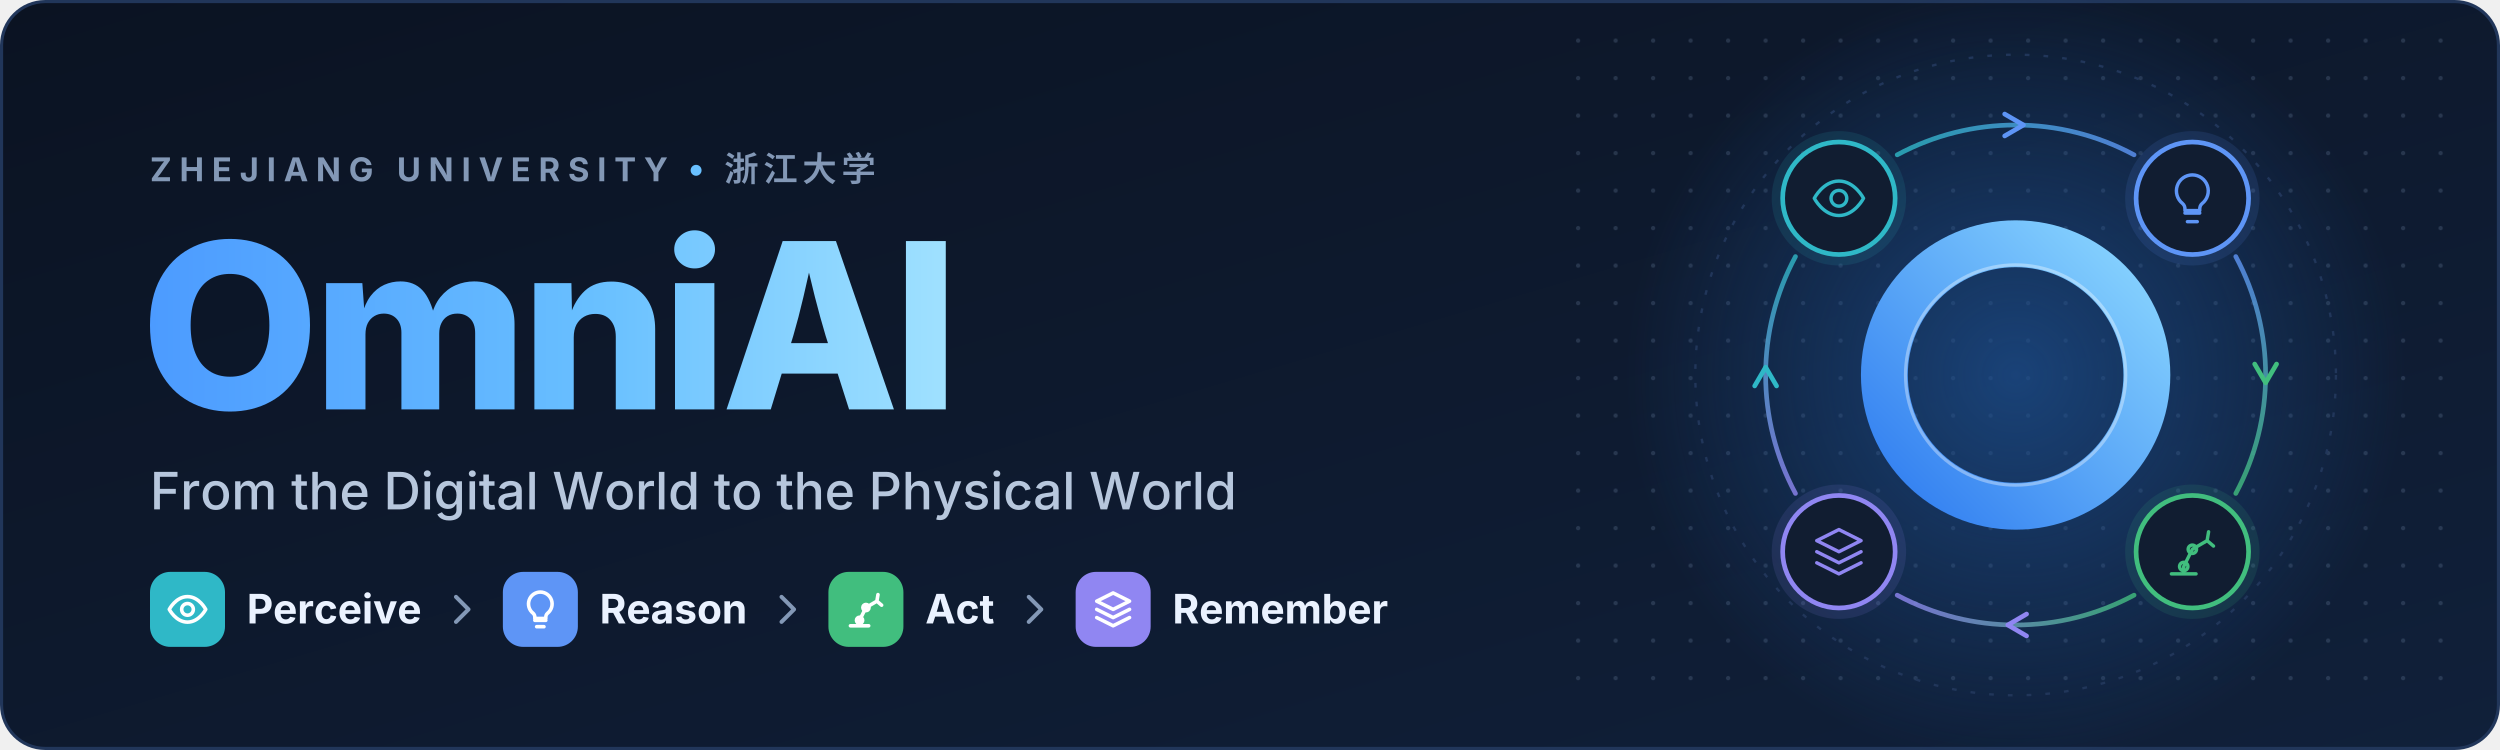
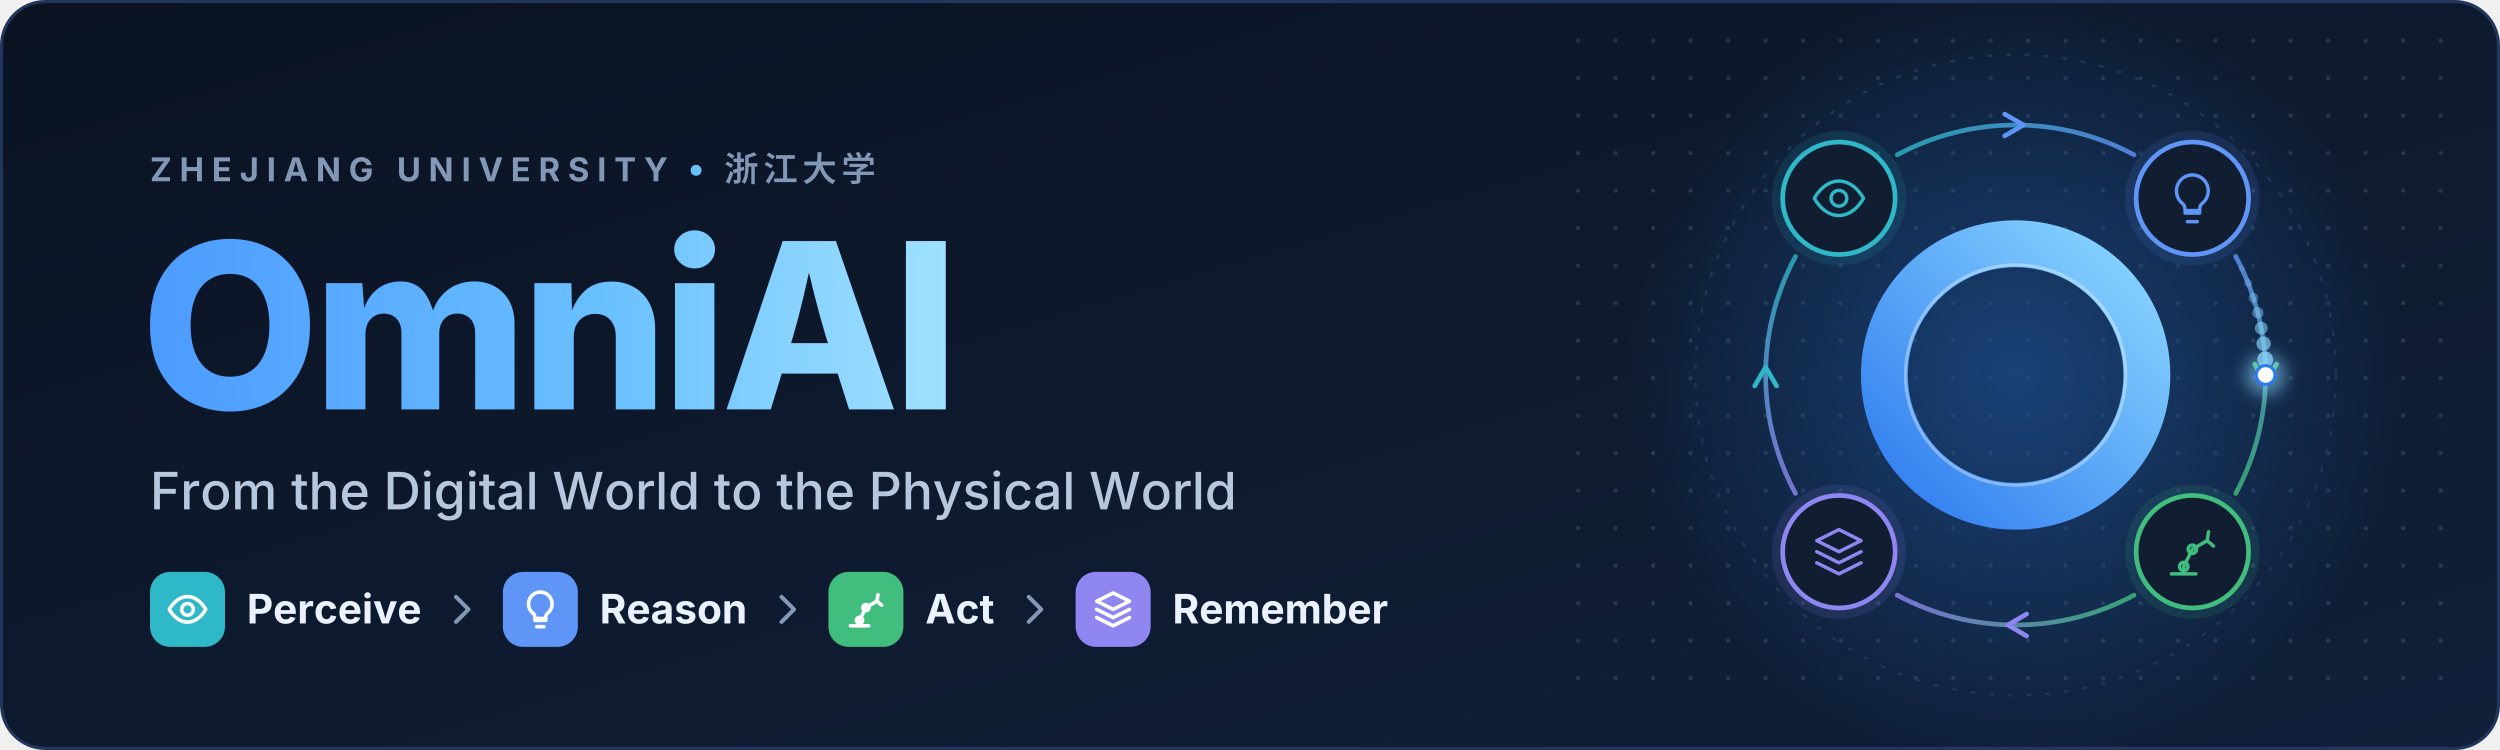
<svg xmlns="http://www.w3.org/2000/svg" width="1600" height="480" viewBox="0 0 1600 480" role="img" aria-label="ZJU-OmniAI: from the digital world to the physical world. Perceive, reason, act, remember.">
+   <style>.pulse{transform-box:fill-box;transform-origin:center;opacity:0;animation:pulse 8s ease-out infinite}@keyframes pulse{0%{opacity:.95;transform:scale(1)}22%{opacity:0;transform:scale(1.85)}100%{opacity:0;transform:scale(1.85)}}.orbit{transform-box:view-box;animation:orbit 8s linear infinite}@keyframes orbit{from{transform:rotate(-135deg)}to{transform:rotate(225deg)}}.spin{transform-box:fill-box;transform-origin:center;animation:spin 24s linear infinite}@keyframes spin{to{transform:rotate(360deg)}}.breathe{animation:breathe 5s ease-in-out infinite alternate}@keyframes breathe{from{opacity:.5}to{opacity:1}}.flow{animation:flow 1.4s linear infinite}@keyframes flow{to{stroke-dashoffset:-24}}.shine{animation:shine 7s ease-in-out 1s infinite}@keyframes shine{0%{transform:translateX(0)}30%,100%{transform:translateX(980px)}}.travel{animation:travel 3.2s ease-in-out infinite}@keyframes travel{0%{transform:translateX(0);opacity:0}12%,88%{opacity:1}100%{transform:translateX(236px);opacity:0}}.dot{transform-box:fill-box;transform-origin:center;animation:dot 4s ease-in-out infinite}@keyframes dot{0%,40%,100%{transform:scale(1);opacity:.7}14%{transform:scale(1.75);opacity:1}}.blink{animation:blink 1s step-end infinite}@keyframes blink{50%{opacity:0}}@media (prefers-reduced-motion: reduce){*{animation:none!important}.pulse{opacity:0}}</style>
  <defs>
    <linearGradient id="bg" x1="0" y1="0" x2="1" y2="1">
      <stop offset="0" stop-color="#0B1322" />
      <stop offset="1" stop-color="#10203A" />
    </linearGradient>
    <radialGradient id="glow">
      <stop offset="0" stop-color="#1D4F8F" stop-opacity=".75" />
      <stop offset="1" stop-color="#1D4F8F" stop-opacity="0" />
    </radialGradient>
    <linearGradient id="wm" gradientUnits="userSpaceOnUse" x1="96" y1="0" x2="620" y2="0">
      <stop offset="0" stop-color="#4C9BFF" />
      <stop offset=".55" stop-color="#69C0FF" />
      <stop offset="1" stop-color="#A3E3FF" />
    </linearGradient>
    <pattern id="dots" width="24" height="24" patternUnits="userSpaceOnUse">
      <circle cx="2" cy="2" r="1.4" fill="#8398B6" fill-opacity=".22" />
    </pattern>
    <linearGradient id="ringB" x1="0" y1="1" x2="1" y2="0">
      <stop offset="0" stop-color="#2F7CF0" />
      <stop offset="1" stop-color="#8AD6FF" />
    </linearGradient>
    <path id="brlatin700Z" d="M115 0V183L719 1036Q775 1114 842 1193Q909 1271 977 1348L1000 1249Q900 1240 800 1238Q699 1237 599 1237H112V1490H1245V1306L652 468Q593 386 524 304Q454 223 383 142L360 241Q465 250 569 252Q674 253 778 253H1248V0Z" />
    <path id="brlatin700H" d="M135 0V1490H440V888H1089V1490H1395V0H1089V635H440V0Z" />
    <path id="brlatin700E" d="M135 0V1490H1132V1237H440V877H1079V628H440V253H1134V0Z" />
    <path id="brlatin700J" d="M567 -20Q335 -20 201 101Q68 223 68 448V535H373V443Q373 336 425 281Q478 226 567 226Q656 226 708 281Q760 336 760 444V1490H1062V449Q1062 223 930 102Q798 -20 567 -20Z" />
    <path id="brlatin700I" d="M440 1490V0H135V1490Z" />
    <path id="brlatin700A" d="M49 0 558 1490H958L1480 0H1141L902 719Q859 858 814 1024Q770 1189 721 1385H787Q740 1188 699 1022Q657 855 616 719L386 0ZM367 346V585H1162V346Z" />
    <path id="brlatin700N" d="M135 0V1490H475L946 736Q982 678 1019 610Q1056 542 1095 459Q1133 376 1171 272H1140Q1133 355 1127 449Q1122 543 1118 629Q1114 715 1114 775V1490H1426V0H1085L657 684Q610 761 570 833Q530 906 486 994Q443 1082 383 1203H422Q428 1095 434 996Q440 897 444 816Q447 736 447 685V0Z" />
    <path id="brlatin700G" d="M795 -20Q586 -20 428 73Q271 165 182 337Q94 508 94 743Q94 985 186 1156Q278 1328 435 1419Q592 1510 788 1510Q914 1510 1022 1474Q1131 1437 1216 1370Q1300 1303 1354 1211Q1407 1120 1423 1010H1113Q1097 1063 1069 1106Q1040 1148 999 1178Q959 1208 907 1223Q855 1239 793 1239Q678 1239 590 1182Q502 1124 453 1014Q404 904 404 746Q404 588 452 478Q501 367 589 309Q677 251 797 251Q905 251 982 290Q1059 329 1101 401Q1142 473 1142 571L1206 562H818V794H1438V608Q1438 412 1355 272Q1272 131 1127 56Q982 -20 795 -20Z" />
    <path id="brlatin700U" d="M750 -21Q565 -21 426 47Q288 116 211 238Q135 360 135 523V1490H440V548Q440 461 479 394Q517 326 587 288Q656 249 750 249Q843 249 913 288Q982 326 1021 394Q1059 461 1059 548V1490H1365V523Q1365 360 1288 238Q1211 116 1072 47Q934 -21 750 -21Z" />
    <path id="brlatin700V" d="M571 0 49 1490H388L626 771Q669 635 713 471Q757 308 806 114H740Q788 310 830 472Q872 635 913 771L1143 1490H1480L970 0Z" />
    <path id="brlatin700R" d="M135 0V1490H716Q886 1490 1005 1430Q1124 1370 1186 1261Q1249 1152 1249 1005Q1249 858 1185 751Q1122 645 1001 588Q881 532 709 532H315V779H660Q754 779 814 804Q874 830 904 880Q934 931 934 1005Q934 1081 904 1132Q874 1184 814 1211Q753 1238 659 1238H440V0ZM964 0 601 678H932L1302 0Z" />
    <path id="brlatin700S" d="M681 -22Q502 -22 370 33Q237 88 163 196Q89 304 85 462H382Q388 387 427 337Q466 286 531 261Q596 236 678 236Q760 236 820 260Q881 283 915 326Q949 369 949 426Q949 477 919 512Q888 546 831 571Q774 596 692 615L528 656Q339 702 232 800Q125 899 125 1061Q125 1196 197 1297Q270 1398 397 1454Q523 1510 685 1510Q850 1510 973 1453Q1096 1397 1165 1297Q1234 1196 1236 1065H941Q933 1155 865 1204Q796 1253 682 1253Q605 1253 550 1231Q495 1209 466 1170Q437 1131 437 1081Q437 1026 471 990Q504 953 559 931Q613 908 676 893L811 860Q905 839 986 803Q1067 767 1128 714Q1189 662 1222 590Q1256 518 1256 424Q1256 289 1188 188Q1120 88 991 33Q862 -22 681 -22Z" />
    <path id="brlatin700T" d="M75 1237V1490H1292V1237H837V0H531V1237Z" />
    <path id="brlatin700Y" d="M601 0V560L49 1490H406L658 1026Q697 956 727 887Q757 818 789 722H722Q753 819 782 888Q811 957 848 1026L1092 1490H1448L905 560V0Z" />
    <path id="bssc113600uni6D59" d="M271 660H574V559H271ZM646 526H967V427H646ZM789 464H888V-86H789ZM868 845 946 762Q902 742 851 725Q799 708 746 695Q693 681 643 671Q639 688 629 712Q619 736 611 753Q657 764 704 779Q751 794 794 811Q837 828 868 845ZM246 331Q307 347 394 373Q480 399 568 427L585 329Q508 302 430 275Q351 247 286 226ZM378 843H476V52Q476 12 468 -12Q459 -36 437 -50Q414 -63 379 -67Q344 -72 294 -72Q291 -50 283 -19Q275 12 264 35Q296 34 323 34Q350 34 360 35Q370 35 374 38Q378 42 378 52ZM611 753H709V411Q709 355 705 291Q700 226 688 160Q676 94 653 33Q630 -28 591 -77Q584 -68 569 -55Q554 -43 539 -31Q523 -20 512 -14Q557 46 578 119Q599 192 605 268Q611 345 611 411ZM71 760 134 838Q160 825 192 807Q223 789 252 771Q282 753 300 738L234 651Q217 667 189 686Q161 706 130 725Q98 744 71 760ZM31 492 91 570Q118 557 150 541Q182 524 212 507Q241 490 261 476L198 390Q180 405 151 423Q122 441 90 459Q59 478 31 492ZM49 -20Q69 19 92 72Q115 125 138 184Q162 244 181 301L268 246Q251 193 230 137Q210 81 188 27Q167 -27 146 -75Z" />
    <path id="bssc116600uni6C5F" d="M95 757 157 833Q186 818 220 798Q254 778 286 759Q318 739 339 723L273 638Q254 655 223 676Q192 697 158 719Q124 740 95 757ZM37 480 95 560Q124 547 159 529Q194 511 228 494Q262 476 283 461L223 372Q203 387 171 407Q139 426 103 446Q68 465 37 480ZM72 -2Q99 35 131 88Q164 140 198 199Q232 258 261 315L340 244Q314 192 284 136Q254 81 223 27Q192 -26 162 -75ZM368 760H918V653H368ZM316 82H966V-25H316ZM576 724H693V21H576Z" />
    <path id="bssc118600uni5927" d="M58 573H945V462H58ZM564 528Q595 412 649 311Q702 211 781 136Q860 60 965 17Q952 6 937 -12Q922 -31 908 -49Q894 -68 885 -84Q773 -31 690 55Q608 140 551 253Q494 366 456 503ZM440 846H557Q557 773 553 690Q550 607 538 521Q526 434 499 348Q472 263 424 183Q376 104 302 36Q227 -33 120 -84Q107 -62 84 -37Q61 -11 38 6Q142 53 212 114Q282 175 326 247Q370 319 393 397Q417 475 426 553Q435 632 437 707Q439 781 440 846Z" />
    <path id="bssc118600uni5B66" d="M232 506H703V413H232ZM56 281H948V182H56ZM443 346H553V35Q553 -7 540 -31Q527 -54 494 -66Q461 -78 414 -80Q367 -83 301 -83Q296 -60 283 -31Q270 -1 257 20Q291 19 324 18Q357 18 382 18Q407 19 417 19Q432 20 438 23Q443 27 443 38ZM668 506H695L718 512L786 458Q749 424 702 392Q655 359 604 331Q552 303 499 282Q489 296 472 315Q455 334 443 346Q486 363 530 387Q573 411 610 438Q647 464 668 487ZM71 686H935V472H829V591H172V472H71ZM761 840 872 806Q840 759 804 711Q768 664 738 631L654 664Q673 688 693 719Q713 749 731 781Q749 813 761 840ZM153 797 243 837Q271 808 297 771Q324 734 336 704L240 659Q229 687 204 726Q178 765 153 797ZM413 821 508 856Q533 823 555 781Q578 739 588 708L487 669Q479 700 458 742Q436 785 413 821Z" />
    <path id="brlatin500F" d="M165 0V1490H1092V1294H393V815H1025V620H393V0Z" />
    <path id="brlatin500r" d="M148 0V1118H361V938H373Q404 1030 481 1082Q558 1134 656 1134Q677 1134 704 1132Q731 1131 749 1128V918Q737 922 703 926Q669 930 634 930Q558 930 497 898Q436 866 402 809Q368 753 368 679V0Z" />
    <path id="brlatin500o" d="M618 -23Q461 -23 343 49Q226 121 161 251Q96 381 96 553Q96 727 161 858Q226 988 343 1060Q461 1132 618 1132Q776 1132 894 1060Q1011 988 1076 858Q1141 727 1141 553Q1141 381 1076 251Q1011 121 894 49Q776 -23 618 -23ZM618 163Q720 163 787 216Q853 270 886 358Q918 447 918 553Q918 660 886 749Q853 839 787 892Q720 946 618 946Q517 946 451 892Q385 839 353 750Q320 661 320 553Q320 447 353 358Q385 270 451 216Q517 163 618 163Z" />
    <path id="brlatin500m" d="M148 0V1118H357L363 859H346Q370 954 420 1015Q470 1076 537 1107Q604 1137 677 1137Q799 1137 874 1061Q949 986 975 851H947Q969 943 1023 1007Q1077 1071 1154 1104Q1230 1137 1317 1137Q1416 1137 1496 1094Q1577 1051 1624 966Q1671 881 1671 754V0H1451V732Q1451 844 1389 894Q1326 944 1241 944Q1172 944 1122 915Q1072 886 1045 834Q1018 783 1018 716V0H801V746Q801 836 744 890Q686 944 597 944Q536 944 484 916Q431 887 399 832Q368 776 368 695V0Z" />
    <path id="brlatin500t" d="M626 1118V939H20V1118ZM183 1384H403V302Q403 235 432 203Q460 172 525 172Q542 172 570 176Q598 180 618 184L657 8Q622 -4 582 -9Q542 -15 503 -15Q351 -15 267 64Q183 142 183 284Z" />
    <path id="brlatin500h" d="M368 662V0H148V1490H366V844H337Q386 994 479 1063Q572 1132 704 1132Q818 1132 903 1084Q989 1036 1037 943Q1084 849 1084 710V0H864V683Q864 804 801 872Q738 940 628 940Q554 940 495 908Q436 875 402 813Q368 751 368 662Z" />
    <path id="brlatin500e" d="M630 -23Q465 -23 345 48Q225 119 161 248Q96 377 96 551Q96 723 160 854Q223 985 339 1058Q455 1132 611 1132Q707 1132 796 1101Q885 1069 956 1002Q1027 935 1069 828Q1110 722 1110 570V492H219V656H997L894 602Q894 705 862 783Q830 862 768 906Q705 950 611 950Q518 950 452 905Q386 860 351 786Q317 713 317 626V514Q317 399 356 320Q396 240 467 199Q538 159 632 159Q694 159 744 176Q794 194 830 229Q867 265 886 317L1093 268Q1066 182 1003 116Q939 50 844 13Q750 -23 630 -23Z" />
    <path id="brlatin500D" d="M649 0H281V200H637Q806 200 918 263Q1030 326 1086 449Q1142 571 1142 747Q1142 922 1086 1043Q1031 1164 922 1227Q812 1290 649 1290H273V1490H664Q884 1490 1041 1401Q1198 1312 1282 1145Q1366 979 1366 747Q1366 514 1281 347Q1197 180 1037 90Q876 0 649 0ZM393 1490V0H165V1490Z" />
    <path id="brlatin500i" d="M148 0V1118H368V0ZM259 1289Q202 1289 161 1327Q120 1365 120 1419Q120 1474 161 1512Q202 1550 259 1550Q316 1550 357 1512Q397 1474 397 1419Q397 1365 357 1327Q316 1289 259 1289Z" />
    <path id="brlatin500g" d="M615 -442Q486 -442 391 -409Q296 -376 235 -321Q173 -266 141 -199L325 -112Q345 -144 379 -180Q412 -215 469 -240Q526 -265 615 -265Q743 -265 822 -204Q902 -144 902 -15V203H883Q863 166 828 123Q792 80 728 49Q665 17 563 17Q431 17 326 79Q220 141 158 263Q96 385 96 563Q96 741 158 869Q219 996 325 1064Q432 1132 566 1132Q669 1132 733 1098Q798 1064 834 1017Q871 971 890 936H906V1118H1121V-16Q1121 -163 1054 -257Q988 -352 873 -397Q759 -442 615 -442ZM614 200Q708 200 772 244Q837 287 870 369Q903 452 903 566Q903 679 870 764Q837 849 773 897Q708 945 614 945Q517 945 452 894Q387 844 354 758Q321 673 321 566Q321 457 354 375Q387 292 453 246Q518 200 614 200Z" />
    <path id="brlatin500a" d="M461 -25Q355 -25 269 15Q183 54 133 130Q83 206 83 316Q83 411 120 472Q156 533 218 569Q281 605 357 623Q434 641 513 650Q612 662 674 670Q736 677 765 695Q795 712 795 751V757Q795 820 771 863Q747 906 699 930Q652 953 581 953Q508 953 456 930Q403 908 371 873Q338 838 322 800L115 854Q153 954 224 1015Q295 1076 387 1104Q479 1132 577 1132Q645 1132 721 1116Q797 1100 864 1058Q931 1016 973 940Q1015 864 1015 742V0H802V153H791Q769 110 726 69Q683 28 618 2Q552 -25 461 -25ZM510 152Q600 152 664 187Q728 222 762 280Q796 338 796 403V546Q784 534 750 525Q717 515 674 508Q631 500 591 495Q551 490 525 487Q463 479 412 460Q360 441 330 406Q299 371 299 313Q299 260 327 224Q354 188 401 170Q448 152 510 152Z" />
    <path id="brlatin500l" d="M368 1490V0H148V1490Z" />
    <path id="brlatin500W" d="M455 0 51 1490H291L506 636Q526 557 543 472Q560 387 577 300Q593 213 608 126H574Q590 213 607 300Q624 387 642 472Q660 557 681 636L902 1490H1152L1371 636Q1392 557 1410 472Q1428 387 1446 300Q1463 213 1479 126H1443Q1459 213 1475 300Q1491 387 1510 472Q1528 557 1546 636L1761 1490H2003L1597 0H1334L1097 883Q1070 987 1047 1109Q1024 1231 1000 1377H1052Q1027 1237 1007 1118Q986 999 955 883L719 0Z" />
    <path id="brlatin500d" d="M564 -22Q428 -22 322 47Q216 117 156 246Q96 376 96 556Q96 738 157 867Q218 996 324 1064Q430 1132 564 1132Q668 1132 732 1097Q795 1063 831 1017Q867 971 886 936H898V1490H1118V0H904V175H886Q867 139 830 93Q793 47 729 12Q665 -22 564 -22ZM612 165Q706 165 770 215Q835 265 868 353Q902 442 902 558Q902 675 869 761Q836 848 771 896Q707 945 612 945Q515 945 451 894Q386 843 353 755Q321 668 321 558Q321 447 354 358Q387 269 452 217Q517 165 612 165Z" />
    <path id="brlatin500P" d="M165 0V1490H699Q871 1490 986 1426Q1101 1362 1158 1253Q1215 1144 1215 1006Q1215 868 1157 759Q1100 649 985 585Q870 522 697 522H332V715H675Q785 715 853 753Q921 791 952 857Q984 923 984 1006Q984 1090 952 1155Q921 1221 852 1258Q784 1295 673 1295H393V0Z" />
    <path id="brlatin500y" d="M133 -402 187 -223 212 -229Q269 -244 314 -237Q360 -230 393 -195Q427 -159 447 -87L471 -5L46 1118H284L505 483Q542 377 567 272Q591 167 620 63H552Q581 167 607 273Q634 378 671 483L896 1118H1132L646 -155Q612 -245 563 -305Q513 -365 445 -396Q377 -426 287 -426Q235 -426 194 -418Q153 -411 133 -402Z" />
    <path id="brlatin500s" d="M549 -23Q428 -23 333 12Q239 47 178 116Q118 184 98 283L305 326Q328 239 391 197Q454 155 551 155Q657 155 720 199Q783 244 783 306Q783 360 745 395Q706 430 626 447L438 490Q282 525 206 602Q130 679 130 799Q130 899 186 974Q242 1049 339 1090Q436 1132 563 1132Q684 1132 770 1097Q856 1062 909 999Q963 936 986 853L789 810Q768 869 716 914Q664 958 565 958Q474 958 413 917Q352 876 352 813Q352 757 392 722Q433 688 525 667L705 627Q860 592 935 517Q1010 442 1010 325Q1010 223 952 144Q893 66 789 21Q686 -23 549 -23Z" />
    <path id="brlatin500c" d="M618 -23Q460 -23 343 49Q226 121 161 251Q96 381 96 553Q96 727 161 858Q226 988 343 1060Q460 1132 618 1132Q705 1132 781 1109Q857 1087 918 1044Q980 1002 1022 941Q1065 879 1086 802L877 752Q866 795 843 831Q820 866 788 892Q755 918 712 932Q670 946 619 946Q518 946 451 893Q385 839 353 750Q320 661 320 553Q320 446 353 358Q385 269 451 216Q518 163 619 163Q671 163 714 177Q757 192 791 218Q825 245 848 283Q871 320 881 365L1089 315Q1069 236 1026 173Q983 111 921 67Q860 23 783 0Q706 -23 618 -23Z" />
    <path id="brlatin700P" d="M135 0V1490H716Q886 1490 1005 1425Q1124 1361 1186 1247Q1249 1134 1249 987Q1249 839 1185 727Q1122 614 1001 550Q881 487 709 487H335V733H660Q754 733 814 765Q875 798 904 855Q934 912 934 987Q934 1062 904 1119Q875 1176 814 1207Q753 1238 659 1238H440V0Z" />
    <path id="brlatin700e" d="M633 -22Q462 -22 338 48Q214 118 148 247Q81 376 81 553Q81 726 147 856Q213 986 334 1059Q455 1132 618 1132Q728 1132 823 1097Q918 1062 990 992Q1062 921 1102 815Q1143 709 1143 565V481H204V669H996L856 619Q856 706 830 771Q803 835 751 871Q698 906 620 906Q543 906 489 870Q434 834 406 772Q378 711 378 632V499Q378 402 410 336Q443 270 502 237Q560 204 638 204Q691 204 734 219Q777 234 807 263Q838 293 854 336L1126 285Q1099 193 1032 124Q965 54 864 16Q764 -22 633 -22Z" />
    <path id="brlatin700r" d="M128 0V1118H418V923H430Q461 1027 533 1080Q606 1133 700 1133Q723 1133 750 1130Q776 1128 797 1123V855Q777 862 739 866Q701 870 667 870Q599 870 544 841Q489 811 459 758Q428 706 428 636V0Z" />
    <path id="brlatin700c" d="M628 -22Q459 -22 337 50Q214 123 148 252Q81 382 81 554Q81 728 148 858Q214 987 337 1060Q459 1132 628 1132Q727 1132 811 1106Q895 1080 960 1032Q1025 984 1067 915Q1109 846 1125 760L846 708Q837 752 818 786Q799 821 772 846Q745 870 709 883Q674 896 631 896Q551 896 496 853Q442 810 415 733Q387 656 387 555Q387 455 415 379Q442 302 496 258Q551 214 631 214Q674 214 710 228Q746 241 774 266Q802 292 821 328Q840 364 848 409L1127 358Q1111 269 1069 199Q1027 130 962 80Q897 30 813 4Q728 -22 628 -22Z" />
    <path id="brlatin700i" d="M128 0V1118H428V0ZM278 1264Q210 1264 162 1309Q113 1354 113 1418Q113 1482 162 1527Q210 1572 278 1572Q346 1572 394 1527Q442 1483 442 1418Q442 1354 394 1309Q346 1264 278 1264Z" />
    <path id="brlatin700v" d="M443 0 31 1118H350L538 538Q572 429 598 318Q623 207 650 88H586Q612 207 637 318Q662 429 696 538L882 1118H1197L784 0Z" />
    <path id="brlatin700a" d="M440 -22Q334 -22 249 16Q165 53 117 128Q68 202 68 313Q68 406 103 469Q137 532 196 570Q256 608 331 628Q407 648 490 656Q587 666 646 675Q706 683 733 702Q761 720 761 756V761Q761 809 741 842Q721 875 682 893Q643 910 586 910Q528 910 485 893Q442 875 415 846Q388 817 375 781L100 827Q129 924 196 992Q263 1060 363 1096Q462 1132 586 1132Q677 1132 762 1111Q847 1089 914 1044Q982 999 1021 927Q1061 855 1061 753V0H777V155H767Q740 103 695 63Q650 24 587 1Q523 -22 440 -22ZM525 189Q596 189 649 217Q703 245 733 293Q763 341 763 400V521Q750 511 723 503Q696 495 663 489Q630 483 598 478Q566 473 541 470Q486 462 444 444Q402 426 379 396Q356 367 356 321Q356 278 378 248Q400 219 438 204Q475 189 525 189Z" />
    <path id="brlatin700s" d="M572 -22Q437 -22 333 17Q229 55 163 129Q97 202 78 306L357 354Q379 276 434 237Q489 198 581 198Q666 198 716 230Q766 263 766 313Q766 357 731 385Q695 413 622 428L429 468Q267 501 187 581Q107 660 107 785Q107 893 166 970Q225 1048 330 1090Q435 1132 577 1132Q709 1132 806 1095Q903 1059 963 992Q1023 925 1043 834L777 787Q760 844 711 881Q663 917 581 917Q507 917 457 886Q407 855 407 804Q407 761 439 732Q472 703 551 687L752 647Q914 614 993 539Q1072 465 1072 345Q1072 235 1008 152Q944 70 831 24Q719 -22 572 -22Z" />
    <path id="brlatin700o" d="M628 -22Q460 -22 337 50Q214 123 148 252Q81 382 81 554Q81 728 148 858Q214 987 337 1060Q460 1132 628 1132Q797 1132 919 1060Q1042 987 1108 858Q1175 728 1175 554Q1175 382 1108 252Q1042 123 919 50Q797 -22 628 -22ZM628 214Q708 214 762 259Q816 303 843 380Q870 458 870 555Q870 654 843 731Q816 808 762 852Q708 896 628 896Q548 896 494 852Q441 808 414 731Q387 654 387 555Q387 458 414 380Q441 303 494 259Q548 214 628 214Z" />
    <path id="brlatin700n" d="M428 647V0H128V1118H411L416 839H398Q442 979 531 1055Q621 1132 763 1132Q879 1132 965 1081Q1051 1031 1099 937Q1147 842 1147 711V0H847V659Q847 763 793 822Q740 881 645 881Q582 881 532 854Q483 826 455 774Q428 722 428 647Z" />
    <path id="brlatin700t" d="M683 1118V889H20V1118ZM174 1384H474V327Q474 274 498 249Q521 223 576 223Q593 223 624 227Q655 232 671 236L714 11Q664 -4 614 -10Q565 -16 520 -16Q352 -16 263 66Q174 148 174 301Z" />
    <path id="brlatin700m" d="M128 0V1118H406L421 840H399Q425 943 475 1008Q526 1073 594 1104Q662 1135 737 1135Q858 1135 932 1058Q1006 982 1041 822H1006Q1031 929 1088 999Q1144 1068 1222 1101Q1299 1135 1384 1135Q1487 1135 1567 1090Q1648 1045 1694 961Q1741 876 1741 754V0H1441V697Q1441 792 1390 838Q1338 884 1263 884Q1207 884 1165 860Q1124 835 1102 791Q1079 747 1079 688V0H789V705Q789 787 741 836Q692 884 615 884Q562 884 520 860Q477 836 452 790Q428 743 428 676V0Z" />
    <path id="brlatin700b" d="M754 -19Q663 -19 600 12Q537 43 498 88Q458 134 437 179H423V0H128V1490H428V930H437Q458 974 496 1021Q535 1068 598 1100Q661 1132 756 1132Q880 1132 983 1068Q1086 1004 1148 876Q1209 748 1209 557Q1209 371 1149 243Q1089 114 986 48Q883 -19 754 -19ZM662 222Q740 222 794 265Q847 308 874 384Q902 460 902 558Q902 656 874 731Q847 806 794 849Q741 892 662 892Q585 892 531 850Q477 809 449 735Q421 660 421 558Q421 457 449 382Q478 306 532 264Q586 222 662 222Z" />
  </defs>
  <rect x="1" y="1" width="1598" height="478" rx="28" fill="url(#bg)" stroke="#21365A" stroke-width="2" />
  <rect x="1000" y="24" width="576" height="432" fill="url(#dots)" />
-   <circle cx="1290" cy="240" r="250" fill="url(#glow)" />
+   <circle class="breathe" cx="1290" cy="240" r="250" fill="url(#glow)" />
  <g fill="#8398B6">
    <use href="#brlatin700Z" transform="translate(96.0 116.0) scale(0.01025 -0.01025)" />
    <use href="#brlatin700H" transform="translate(114.9 116.0) scale(0.01025 -0.01025)" />
    <use href="#brlatin700E" transform="translate(135.6 116.0) scale(0.01025 -0.01025)" />
    <use href="#brlatin700J" transform="translate(153.4 116.0) scale(0.01025 -0.01025)" />
    <use href="#brlatin700I" transform="translate(170.7 116.0) scale(0.01025 -0.01025)" />
    <use href="#brlatin700A" transform="translate(181.6 116.0) scale(0.01025 -0.01025)" />
    <use href="#brlatin700N" transform="translate(202.2 116.0) scale(0.01025 -0.01025)" />
    <use href="#brlatin700G" transform="translate(223.2 116.0) scale(0.01025 -0.01025)" />
    <use href="#brlatin700U" transform="translate(254.0 116.0) scale(0.01025 -0.01025)" />
    <use href="#brlatin700N" transform="translate(274.3 116.0) scale(0.01025 -0.01025)" />
    <use href="#brlatin700I" transform="translate(295.4 116.0) scale(0.01025 -0.01025)" />
    <use href="#brlatin700V" transform="translate(306.3 116.0) scale(0.01025 -0.01025)" />
    <use href="#brlatin700E" transform="translate(326.9 116.0) scale(0.01025 -0.01025)" />
    <use href="#brlatin700R" transform="translate(344.7 116.0) scale(0.01025 -0.01025)" />
    <use href="#brlatin700S" transform="translate(363.5 116.0) scale(0.01025 -0.01025)" />
    <use href="#brlatin700I" transform="translate(382.2 116.0) scale(0.01025 -0.01025)" />
    <use href="#brlatin700T" transform="translate(393.1 116.0) scale(0.01025 -0.01025)" />
    <use href="#brlatin700Y" transform="translate(412.1 116.0) scale(0.01025 -0.01025)" />
  </g>
  <circle cx="445.5" cy="109" r="3.5" fill="#69C0FF" />
  <g fill="#8398B6">
    <use href="#bssc113600uni6D59" transform="translate(463.5 116.0) scale(0.022 -0.022)" />
    <use href="#bssc116600uni6C5F" transform="translate(488.5 116.0) scale(0.022 -0.022)" />
    <use href="#bssc118600uni5927" transform="translate(513.5 116.0) scale(0.022 -0.022)" />
    <use href="#bssc118600uni5B66" transform="translate(538.5 116.0) scale(0.022 -0.022)" />
  </g>
  <path fill="url(#wm)" d="M147.2 263.4Q132.7 263.4 121.1 257Q109.5 250.6 102.7 238.2Q96 225.9 96 208.2Q96 190.4 102.7 178.1Q109.5 165.7 121.1 159.3Q132.7 152.9 147.2 152.9Q161.7 152.9 173.3 159.3Q184.9 165.7 191.6 178.1Q198.4 190.4 198.4 208.2Q198.4 225.9 191.6 238.3Q184.9 250.6 173.3 257Q161.7 263.4 147.2 263.4ZM147.2 241.1Q155.1 241.1 160.7 237.3Q166.3 233.5 169.3 226.2Q172.4 218.8 172.4 208.2Q172.4 197.5 169.3 190.2Q166.3 182.8 160.7 179Q155.1 175.3 147.2 175.3Q139.4 175.3 133.8 179.1Q128.1 182.8 125.1 190.2Q122 197.6 122 208.2Q122 218.8 125.1 226.2Q128.1 233.5 133.8 237.3Q139.4 241.1 147.2 241.1ZM208.7 262V181.2H231.9L233.4 202.1H231.6Q233.5 194.3 237.2 189.4Q240.9 184.6 245.9 182.3Q250.8 180.1 256.3 180.1Q265 180.1 270.3 185.7Q275.6 191.3 278.5 203.9H275.7Q277.6 195.4 281.8 190.2Q286.1 184.9 291.7 182.5Q297.3 180.1 303.4 180.1Q311 180.1 316.8 183.4Q322.6 186.7 326 192.8Q329.3 198.9 329.3 207.5V262H304.1V213.2Q304.1 207.1 300.9 203.9Q297.7 200.7 292.7 200.7Q289.1 200.7 286.5 202.3Q283.9 203.9 282.5 206.8Q281.1 209.6 281.1 213.5V262H256.9V212.9Q256.9 207.3 253.8 204Q250.7 200.7 245.6 200.7Q242.2 200.7 239.6 202.3Q236.9 203.9 235.4 206.8Q233.9 209.7 233.9 214V262ZM367.2 215.9V262H342V181.2H365.7L366.1 201.6H365Q368 192 374.3 186.1Q380.7 180.2 391.3 180.2Q399.8 180.2 406.1 184Q412.4 187.7 415.9 194.6Q419.3 201.4 419.3 210.6V262H394.1V215.5Q394.1 208.7 390.6 204.8Q387.2 200.9 381 200.9Q376.9 200.9 373.8 202.7Q370.7 204.5 368.9 207.8Q367.2 211.1 367.2 215.9ZM432 262V181.2H457.2V262ZM444.6 171.8Q439.2 171.8 435.3 168.2Q431.5 164.6 431.5 159.6Q431.5 154.5 435.3 151Q439.2 147.4 444.6 147.4Q449.9 147.4 453.8 151Q457.6 154.5 457.6 159.6Q457.6 164.6 453.8 168.2Q449.9 171.8 444.6 171.8ZM465 262 500.9 154.3H535L572.1 262H543.4L528.4 214.9Q524.9 203.2 521.5 189.9Q518.2 176.7 514.8 162.4H520.5Q517.2 176.7 514.2 190Q511.1 203.3 507.7 214.9L493.3 262ZM489.4 239.1V219.6H547.7V239.1ZM605.3 154.3V262H579.8V154.3Z" />
+   <clipPath id="wmclip">
+     <path d="M147.2 263.4Q132.7 263.4 121.1 257Q109.5 250.6 102.7 238.2Q96 225.9 96 208.2Q96 190.4 102.7 178.1Q109.5 165.7 121.1 159.3Q132.7 152.9 147.2 152.9Q161.7 152.9 173.3 159.3Q184.9 165.7 191.6 178.1Q198.4 190.4 198.4 208.2Q198.4 225.9 191.6 238.3Q184.9 250.6 173.3 257Q161.7 263.4 147.2 263.4ZM147.2 241.1Q155.1 241.1 160.7 237.3Q166.3 233.5 169.3 226.2Q172.4 218.8 172.4 208.2Q172.4 197.5 169.3 190.2Q166.3 182.8 160.7 179Q155.1 175.3 147.2 175.3Q139.4 175.3 133.8 179.1Q128.1 182.8 125.1 190.2Q122 197.6 122 208.2Q122 218.8 125.1 226.2Q128.1 233.5 133.8 237.3Q139.4 241.1 147.2 241.1ZM208.7 262V181.2H231.9L233.4 202.1H231.6Q233.5 194.3 237.2 189.4Q240.9 184.6 245.9 182.3Q250.8 180.1 256.3 180.1Q265 180.1 270.3 185.7Q275.6 191.3 278.5 203.9H275.7Q277.6 195.4 281.8 190.2Q286.1 184.9 291.7 182.5Q297.3 180.1 303.4 180.1Q311 180.1 316.8 183.4Q322.6 186.7 326 192.8Q329.3 198.9 329.3 207.5V262H304.1V213.2Q304.1 207.1 300.9 203.9Q297.7 200.7 292.7 200.7Q289.1 200.7 286.5 202.3Q283.9 203.9 282.5 206.8Q281.1 209.6 281.1 213.5V262H256.9V212.9Q256.9 207.3 253.8 204Q250.7 200.7 245.6 200.7Q242.2 200.7 239.6 202.3Q236.9 203.9 235.4 206.8Q233.9 209.7 233.9 214V262ZM367.2 215.9V262H342V181.2H365.7L366.1 201.6H365Q368 192 374.3 186.1Q380.7 180.2 391.3 180.2Q399.8 180.2 406.1 184Q412.4 187.7 415.9 194.6Q419.3 201.4 419.3 210.6V262H394.1V215.5Q394.1 208.7 390.6 204.8Q387.2 200.9 381 200.9Q376.9 200.9 373.8 202.7Q370.7 204.5 368.9 207.8Q367.2 211.1 367.2 215.9ZM432 262V181.2H457.2V262ZM444.6 171.8Q439.2 171.8 435.3 168.2Q431.5 164.6 431.5 159.6Q431.5 154.5 435.3 151Q439.2 147.4 444.6 147.4Q449.9 147.4 453.8 151Q457.6 154.5 457.6 159.6Q457.6 164.6 453.8 168.2Q449.9 171.8 444.6 171.8ZM465 262 500.9 154.3H535L572.1 262H543.4L528.4 214.9Q524.9 203.2 521.5 189.9Q518.2 176.7 514.8 162.4H520.5Q517.2 176.7 514.2 190Q511.1 203.3 507.7 214.9L493.3 262ZM489.4 239.1V219.6H547.7V239.1ZM605.3 154.3V262H579.8V154.3Z" />
+   </clipPath>
+   <linearGradient id="shineg" x1="0" x2="1">
+     <stop offset="0" stop-color="#FFFFFF" stop-opacity="0" />
+     <stop offset=".5" stop-color="#FFFFFF" stop-opacity=".65" />
+     <stop offset="1" stop-color="#FFFFFF" stop-opacity="0" />
+   </linearGradient>
+   <g clip-path="url(#wmclip)">
+     <g class="shine">
+       <rect x="-190" y="130" width="150" height="160" fill="url(#shineg)" transform="skewX(-18)" />
+     </g>
+   </g>
  <g fill="#B7C7DD">
    <use href="#brlatin500F" transform="translate(96.0 326.0) scale(0.01611 -0.01611)" />
    <use href="#brlatin500r" transform="translate(115.4 326.0) scale(0.01611 -0.01611)" />
    <use href="#brlatin500o" transform="translate(128.2 326.0) scale(0.01611 -0.01611)" />
    <use href="#brlatin500m" transform="translate(148.1 326.0) scale(0.01611 -0.01611)" />
    <use href="#brlatin500t" transform="translate(186.3 326.0) scale(0.01611 -0.01611)" />
    <use href="#brlatin500h" transform="translate(197.5 326.0) scale(0.01611 -0.01611)" />
    <use href="#brlatin500e" transform="translate(217.3 326.0) scale(0.01611 -0.01611)" />
    <use href="#brlatin500D" transform="translate(245.5 326.0) scale(0.01611 -0.01611)" />
    <use href="#brlatin500i" transform="translate(269.3 326.0) scale(0.01611 -0.01611)" />
    <use href="#brlatin500g" transform="translate(277.6 326.0) scale(0.01611 -0.01611)" />
    <use href="#brlatin500i" transform="translate(298.1 326.0) scale(0.01611 -0.01611)" />
    <use href="#brlatin500t" transform="translate(306.4 326.0) scale(0.01611 -0.01611)" />
    <use href="#brlatin500a" transform="translate(317.6 326.0) scale(0.01611 -0.01611)" />
    <use href="#brlatin500l" transform="translate(336.4 326.0) scale(0.01611 -0.01611)" />
    <use href="#brlatin500W" transform="translate(353.5 326.0) scale(0.01611 -0.01611)" />
    <use href="#brlatin500o" transform="translate(386.6 326.0) scale(0.01611 -0.01611)" />
    <use href="#brlatin500r" transform="translate(406.5 326.0) scale(0.01611 -0.01611)" />
    <use href="#brlatin500l" transform="translate(419.3 326.0) scale(0.01611 -0.01611)" />
    <use href="#brlatin500d" transform="translate(427.6 326.0) scale(0.01611 -0.01611)" />
    <use href="#brlatin500t" transform="translate(456.8 326.0) scale(0.01611 -0.01611)" />
    <use href="#brlatin500o" transform="translate(468.0 326.0) scale(0.01611 -0.01611)" />
    <use href="#brlatin500t" transform="translate(496.8 326.0) scale(0.01611 -0.01611)" />
    <use href="#brlatin500h" transform="translate(508.0 326.0) scale(0.01611 -0.01611)" />
    <use href="#brlatin500e" transform="translate(527.8 326.0) scale(0.01611 -0.01611)" />
    <use href="#brlatin500P" transform="translate(556.0 326.0) scale(0.01611 -0.01611)" />
    <use href="#brlatin500h" transform="translate(577.2 326.0) scale(0.01611 -0.01611)" />
    <use href="#brlatin500y" transform="translate(597.0 326.0) scale(0.01611 -0.01611)" />
    <use href="#brlatin500s" transform="translate(616.0 326.0) scale(0.01611 -0.01611)" />
    <use href="#brlatin500i" transform="translate(633.8 326.0) scale(0.01611 -0.01611)" />
    <use href="#brlatin500c" transform="translate(642.1 326.0) scale(0.01611 -0.01611)" />
    <use href="#brlatin500a" transform="translate(661.2 326.0) scale(0.01611 -0.01611)" />
    <use href="#brlatin500l" transform="translate(679.9 326.0) scale(0.01611 -0.01611)" />
    <use href="#brlatin500W" transform="translate(697.0 326.0) scale(0.01611 -0.01611)" />
    <use href="#brlatin500o" transform="translate(730.1 326.0) scale(0.01611 -0.01611)" />
    <use href="#brlatin500r" transform="translate(750.0 326.0) scale(0.01611 -0.01611)" />
    <use href="#brlatin500l" transform="translate(762.8 326.0) scale(0.01611 -0.01611)" />
    <use href="#brlatin500d" transform="translate(771.1 326.0) scale(0.01611 -0.01611)" />
  </g>
+   <rect class="pulse" style="animation-delay:0s" x="93" y="363" width="54" height="54" rx="15" fill="none" stroke="#2FB8C7" stroke-width="3" />
  <rect x="96" y="366" width="48" height="48" rx="13" fill="#2FB8C7" />
  <g transform="translate(106.0 376.0) scale(1.1667)" fill="none" stroke="#FFFFFF" stroke-width="1.97" stroke-linecap="round" stroke-linejoin="round">
    <path d="M2 12s3.6-7 10-7 10 7 10 7-3.6 7-10 7S2 12 2 12Z" />
    <circle cx="12" cy="12" r="3.2" />
  </g>
  <g fill="#EAF2FF">
    <use href="#brlatin700P" transform="translate(158.0 399.0) scale(0.0127 -0.0127)" />
    <use href="#brlatin700e" transform="translate(174.8 399.0) scale(0.0127 -0.0127)" />
    <use href="#brlatin700r" transform="translate(190.3 399.0) scale(0.0127 -0.0127)" />
    <use href="#brlatin700c" transform="translate(200.9 399.0) scale(0.0127 -0.0127)" />
    <use href="#brlatin700e" transform="translate(216.2 399.0) scale(0.0127 -0.0127)" />
    <use href="#brlatin700i" transform="translate(231.7 399.0) scale(0.0127 -0.0127)" />
    <use href="#brlatin700v" transform="translate(238.8 399.0) scale(0.0127 -0.0127)" />
    <use href="#brlatin700e" transform="translate(254.3 399.0) scale(0.0127 -0.0127)" />
  </g>
  <path d="M291.833 382l8 8-8 8" fill="none" stroke="#8398B6" stroke-width="2.6" stroke-linecap="round" stroke-linejoin="round" />
+   <rect class="pulse" style="animation-delay:2s" x="318.833" y="363" width="54" height="54" rx="15" fill="none" stroke="#5E95F6" stroke-width="3" />
  <rect x="321.833" y="366" width="48" height="48" rx="13" fill="#5E95F6" />
  <g transform="translate(331.8 376.0) scale(1.1667)" fill="none" stroke="#FFFFFF" stroke-width="1.97" stroke-linecap="round" stroke-linejoin="round">
    <path d="M9 18h6M10 21.5h4M12 2.5a6.5 6.5 0 0 0-4 11.6c.8.7 1 1.5 1 2.4V17h6v-.5c0-.9.2-1.7 1-2.4a6.5 6.5 0 0 0-4-11.6Z" />
  </g>
  <g fill="#EAF2FF">
    <use href="#brlatin700R" transform="translate(383.8 399.0) scale(0.0127 -0.0127)" />
    <use href="#brlatin700e" transform="translate(400.9 399.0) scale(0.0127 -0.0127)" />
    <use href="#brlatin700a" transform="translate(416.4 399.0) scale(0.0127 -0.0127)" />
    <use href="#brlatin700s" transform="translate(431.5 399.0) scale(0.0127 -0.0127)" />
    <use href="#brlatin700o" transform="translate(446.1 399.0) scale(0.0127 -0.0127)" />
    <use href="#brlatin700n" transform="translate(462.0 399.0) scale(0.0127 -0.0127)" />
  </g>
  <path d="M500.185 382l8 8-8 8" fill="none" stroke="#8398B6" stroke-width="2.6" stroke-linecap="round" stroke-linejoin="round" />
+   <rect class="pulse" style="animation-delay:4s" x="527.185" y="363" width="54" height="54" rx="15" fill="none" stroke="#41BE7E" stroke-width="3" />
  <rect x="530.185" y="366" width="48" height="48" rx="13" fill="#41BE7E" />
  <g transform="translate(540.2 376.0) scale(1.1667)" fill="none" stroke="#FFFFFF" stroke-width="1.97" stroke-linecap="round" stroke-linejoin="round">
    <path d="M3.5 21h10M8.5 21v-3M8.5 18 12 11M12 11l6-3.5M18 7.5l2.6 2.2M18 7.5l.6-3.6" />
    <circle cx="8.5" cy="18" r="1.7" />
    <circle cx="12" cy="11" r="1.7" />
  </g>
  <g fill="#EAF2FF">
    <use href="#brlatin700A" transform="translate(592.2 399.0) scale(0.0127 -0.0127)" />
    <use href="#brlatin700c" transform="translate(611.6 399.0) scale(0.0127 -0.0127)" />
    <use href="#brlatin700t" transform="translate(626.9 399.0) scale(0.0127 -0.0127)" />
  </g>
  <path d="M658.415 382l8 8-8 8" fill="none" stroke="#8398B6" stroke-width="2.6" stroke-linecap="round" stroke-linejoin="round" />
+   <rect class="pulse" style="animation-delay:6s" x="685.415" y="363" width="54" height="54" rx="15" fill="none" stroke="#9086F2" stroke-width="3" />
  <rect x="688.415" y="366" width="48" height="48" rx="13" fill="#9086F2" />
  <g transform="translate(698.4 376.0) scale(1.1667)" fill="none" stroke="#FFFFFF" stroke-width="1.97" stroke-linecap="round" stroke-linejoin="round">
    <path d="M12 3 3 7.5 12 12l9-4.5L12 3Z" />
    <path d="M3 12l9 4.5 9-4.5M3 16.5 12 21l9-4.5" />
  </g>
  <g fill="#EAF2FF">
    <use href="#brlatin700R" transform="translate(750.4 399.0) scale(0.0127 -0.0127)" />
    <use href="#brlatin700e" transform="translate(767.5 399.0) scale(0.0127 -0.0127)" />
    <use href="#brlatin700m" transform="translate(783.0 399.0) scale(0.0127 -0.0127)" />
    <use href="#brlatin700e" transform="translate(806.7 399.0) scale(0.0127 -0.0127)" />
    <use href="#brlatin700m" transform="translate(822.2 399.0) scale(0.0127 -0.0127)" />
    <use href="#brlatin700b" transform="translate(845.9 399.0) scale(0.0127 -0.0127)" />
    <use href="#brlatin700e" transform="translate(862.3 399.0) scale(0.0127 -0.0127)" />
    <use href="#brlatin700r" transform="translate(877.8 399.0) scale(0.0127 -0.0127)" />
  </g>
  <circle cx="1290" cy="240" r="205" fill="none" stroke="#21365A" stroke-width="1.5" stroke-dasharray="3 9" />
-   <circle cx="1290" cy="240" r="84" fill="none" stroke="url(#ringB)" stroke-width="30" />
+   <filter id="softB" x="-2" y="-2" width="5" height="5">
+     <feGaussianBlur stdDeviation="5" />
+   </filter>
+   <circle class="spin" cx="1290" cy="240" r="84" fill="none" stroke="url(#ringB)" stroke-width="30" />
  <circle cx="1290" cy="240" r="70.5" fill="none" stroke="#FFFFFF" stroke-opacity=".35" stroke-width="2" />
  <linearGradient id="arcB0" gradientUnits="userSpaceOnUse" x1="1214.2" y1="99.1" x2="1365.8" y2="99.1">
    <stop offset="0" stop-color="#2FB8C7" />
    <stop offset="1" stop-color="#5E95F6" />
  </linearGradient>
  <path d="M1214.2 99.1A160 160 0 0 1 1365.8 99.1" fill="none" stroke="url(#arcB0)" stroke-width="3" stroke-linecap="round" stroke-opacity=".8" />
  <path d="M-7 -7 L5 0 L-7 7" transform="translate(1290.0 80.0) rotate(0.0)" fill="none" stroke="#5E95F6" stroke-width="3" stroke-linecap="round" stroke-linejoin="round" />
  <linearGradient id="arcB1" gradientUnits="userSpaceOnUse" x1="1430.9" y1="164.2" x2="1430.9" y2="315.8">
    <stop offset="0" stop-color="#5E95F6" />
    <stop offset="1" stop-color="#41BE7E" />
  </linearGradient>
  <path d="M1430.9 164.2A160 160 0 0 1 1430.9 315.8" fill="none" stroke="url(#arcB1)" stroke-width="3" stroke-linecap="round" stroke-opacity=".8" />
  <path d="M-7 -7 L5 0 L-7 7" transform="translate(1450.0 240.0) rotate(90.0)" fill="none" stroke="#41BE7E" stroke-width="3" stroke-linecap="round" stroke-linejoin="round" />
  <linearGradient id="arcB2" gradientUnits="userSpaceOnUse" x1="1365.8" y1="380.9" x2="1214.2" y2="380.9">
    <stop offset="0" stop-color="#41BE7E" />
    <stop offset="1" stop-color="#9086F2" />
  </linearGradient>
  <path d="M1365.8 380.9A160 160 0 0 1 1214.2 380.9" fill="none" stroke="url(#arcB2)" stroke-width="3" stroke-linecap="round" stroke-opacity=".8" />
  <path d="M-7 -7 L5 0 L-7 7" transform="translate(1290.0 400.0) rotate(180.0)" fill="none" stroke="#9086F2" stroke-width="3" stroke-linecap="round" stroke-linejoin="round" />
  <linearGradient id="arcB3" gradientUnits="userSpaceOnUse" x1="1149.1" y1="315.8" x2="1149.1" y2="164.2">
    <stop offset="0" stop-color="#9086F2" />
    <stop offset="1" stop-color="#2FB8C7" />
  </linearGradient>
  <path d="M1149.1 315.8A160 160 0 0 1 1149.1 164.2" fill="none" stroke="url(#arcB3)" stroke-width="3" stroke-linecap="round" stroke-opacity=".8" />
  <path d="M-7 -7 L5 0 L-7 7" transform="translate(1130.0 240.0) rotate(270.0)" fill="none" stroke="#2FB8C7" stroke-width="3" stroke-linecap="round" stroke-linejoin="round" />
+   <g class="orbit" style="transform-origin:1290px 240px">
+     <circle cx="1450" cy="240" r="13" fill="#8AD6FF" fill-opacity=".55" filter="url(#softB)" />
+     <circle cx="1450.0" cy="240.0" r="5.6" fill="#8AD6FF" fill-opacity="0.85" />
+     <circle cx="1449.7" cy="230.0" r="5.1" fill="#8AD6FF" fill-opacity="0.75" />
+     <circle cx="1448.7" cy="219.9" r="4.6" fill="#8AD6FF" fill-opacity="0.65" />
+     <circle cx="1447.2" cy="210.0" r="4.1" fill="#8AD6FF" fill-opacity="0.55" />
+     <circle cx="1445.0" cy="200.2" r="3.6" fill="#8AD6FF" fill-opacity="0.45" />
+     <circle cx="1442.2" cy="190.6" r="3.1" fill="#8AD6FF" fill-opacity="0.35" />
+     <circle cx="1438.8" cy="181.1" r="2.6" fill="#8AD6FF" fill-opacity="0.25" />
+     <circle cx="1434.8" cy="171.9" r="2.1" fill="#8AD6FF" fill-opacity="0.15" />
+     <circle cx="1430.2" cy="162.9" r="1.6" fill="#8AD6FF" fill-opacity="0.08" />
+     <circle cx="1450" cy="240" r="6" fill="#FFFFFF" stroke="#2F7CF0" stroke-width="2" />
+   </g>
+   <circle class="pulse" style="animation-delay:0s" cx="1176.9" cy="126.9" r="40" fill="none" stroke="#2FB8C7" stroke-width="3" />
  <circle cx="1176.9" cy="126.9" r="43" fill="#2FB8C7" fill-opacity=".12" />
  <circle cx="1176.9" cy="126.9" r="36" fill="#111D31" stroke="#2FB8C7" stroke-width="3" />
  <g transform="translate(1158.0 108.0) scale(1.575)" fill="none" stroke="#2FB8C7" stroke-width="1.40" stroke-linecap="round" stroke-linejoin="round">
    <path d="M2 12s3.6-7 10-7 10 7 10 7-3.6 7-10 7S2 12 2 12Z" />
    <circle cx="12" cy="12" r="3.2" />
  </g>
+   <circle class="pulse" style="animation-delay:2s" cx="1403.1" cy="126.9" r="40" fill="none" stroke="#5E95F6" stroke-width="3" />
  <circle cx="1403.1" cy="126.9" r="43" fill="#5E95F6" fill-opacity=".12" />
  <circle cx="1403.1" cy="126.9" r="36" fill="#111D31" stroke="#5E95F6" stroke-width="3" />
  <g transform="translate(1384.2 108.0) scale(1.575)" fill="none" stroke="#5E95F6" stroke-width="1.40" stroke-linecap="round" stroke-linejoin="round">
    <path d="M9 18h6M10 21.5h4M12 2.5a6.5 6.5 0 0 0-4 11.6c.8.7 1 1.5 1 2.4V17h6v-.5c0-.9.2-1.7 1-2.4a6.5 6.5 0 0 0-4-11.6Z" />
  </g>
+   <circle class="pulse" style="animation-delay:4s" cx="1403.1" cy="353.1" r="40" fill="none" stroke="#41BE7E" stroke-width="3" />
  <circle cx="1403.1" cy="353.1" r="43" fill="#41BE7E" fill-opacity=".12" />
  <circle cx="1403.1" cy="353.1" r="36" fill="#111D31" stroke="#41BE7E" stroke-width="3" />
  <g transform="translate(1384.2 334.2) scale(1.575)" fill="none" stroke="#41BE7E" stroke-width="1.40" stroke-linecap="round" stroke-linejoin="round">
    <path d="M3.5 21h10M8.5 21v-3M8.5 18 12 11M12 11l6-3.5M18 7.5l2.6 2.2M18 7.5l.6-3.6" />
    <circle cx="8.5" cy="18" r="1.7" />
    <circle cx="12" cy="11" r="1.7" />
  </g>
+   <circle class="pulse" style="animation-delay:6s" cx="1176.9" cy="353.1" r="40" fill="none" stroke="#9086F2" stroke-width="3" />
  <circle cx="1176.9" cy="353.1" r="43" fill="#9086F2" fill-opacity=".12" />
  <circle cx="1176.9" cy="353.1" r="36" fill="#111D31" stroke="#9086F2" stroke-width="3" />
  <g transform="translate(1158.0 334.2) scale(1.575)" fill="none" stroke="#9086F2" stroke-width="1.40" stroke-linecap="round" stroke-linejoin="round">
    <path d="M12 3 3 7.5 12 12l9-4.5L12 3Z" />
    <path d="M3 12l9 4.5 9-4.5M3 16.5 12 21l9-4.5" />
  </g>
</svg>
